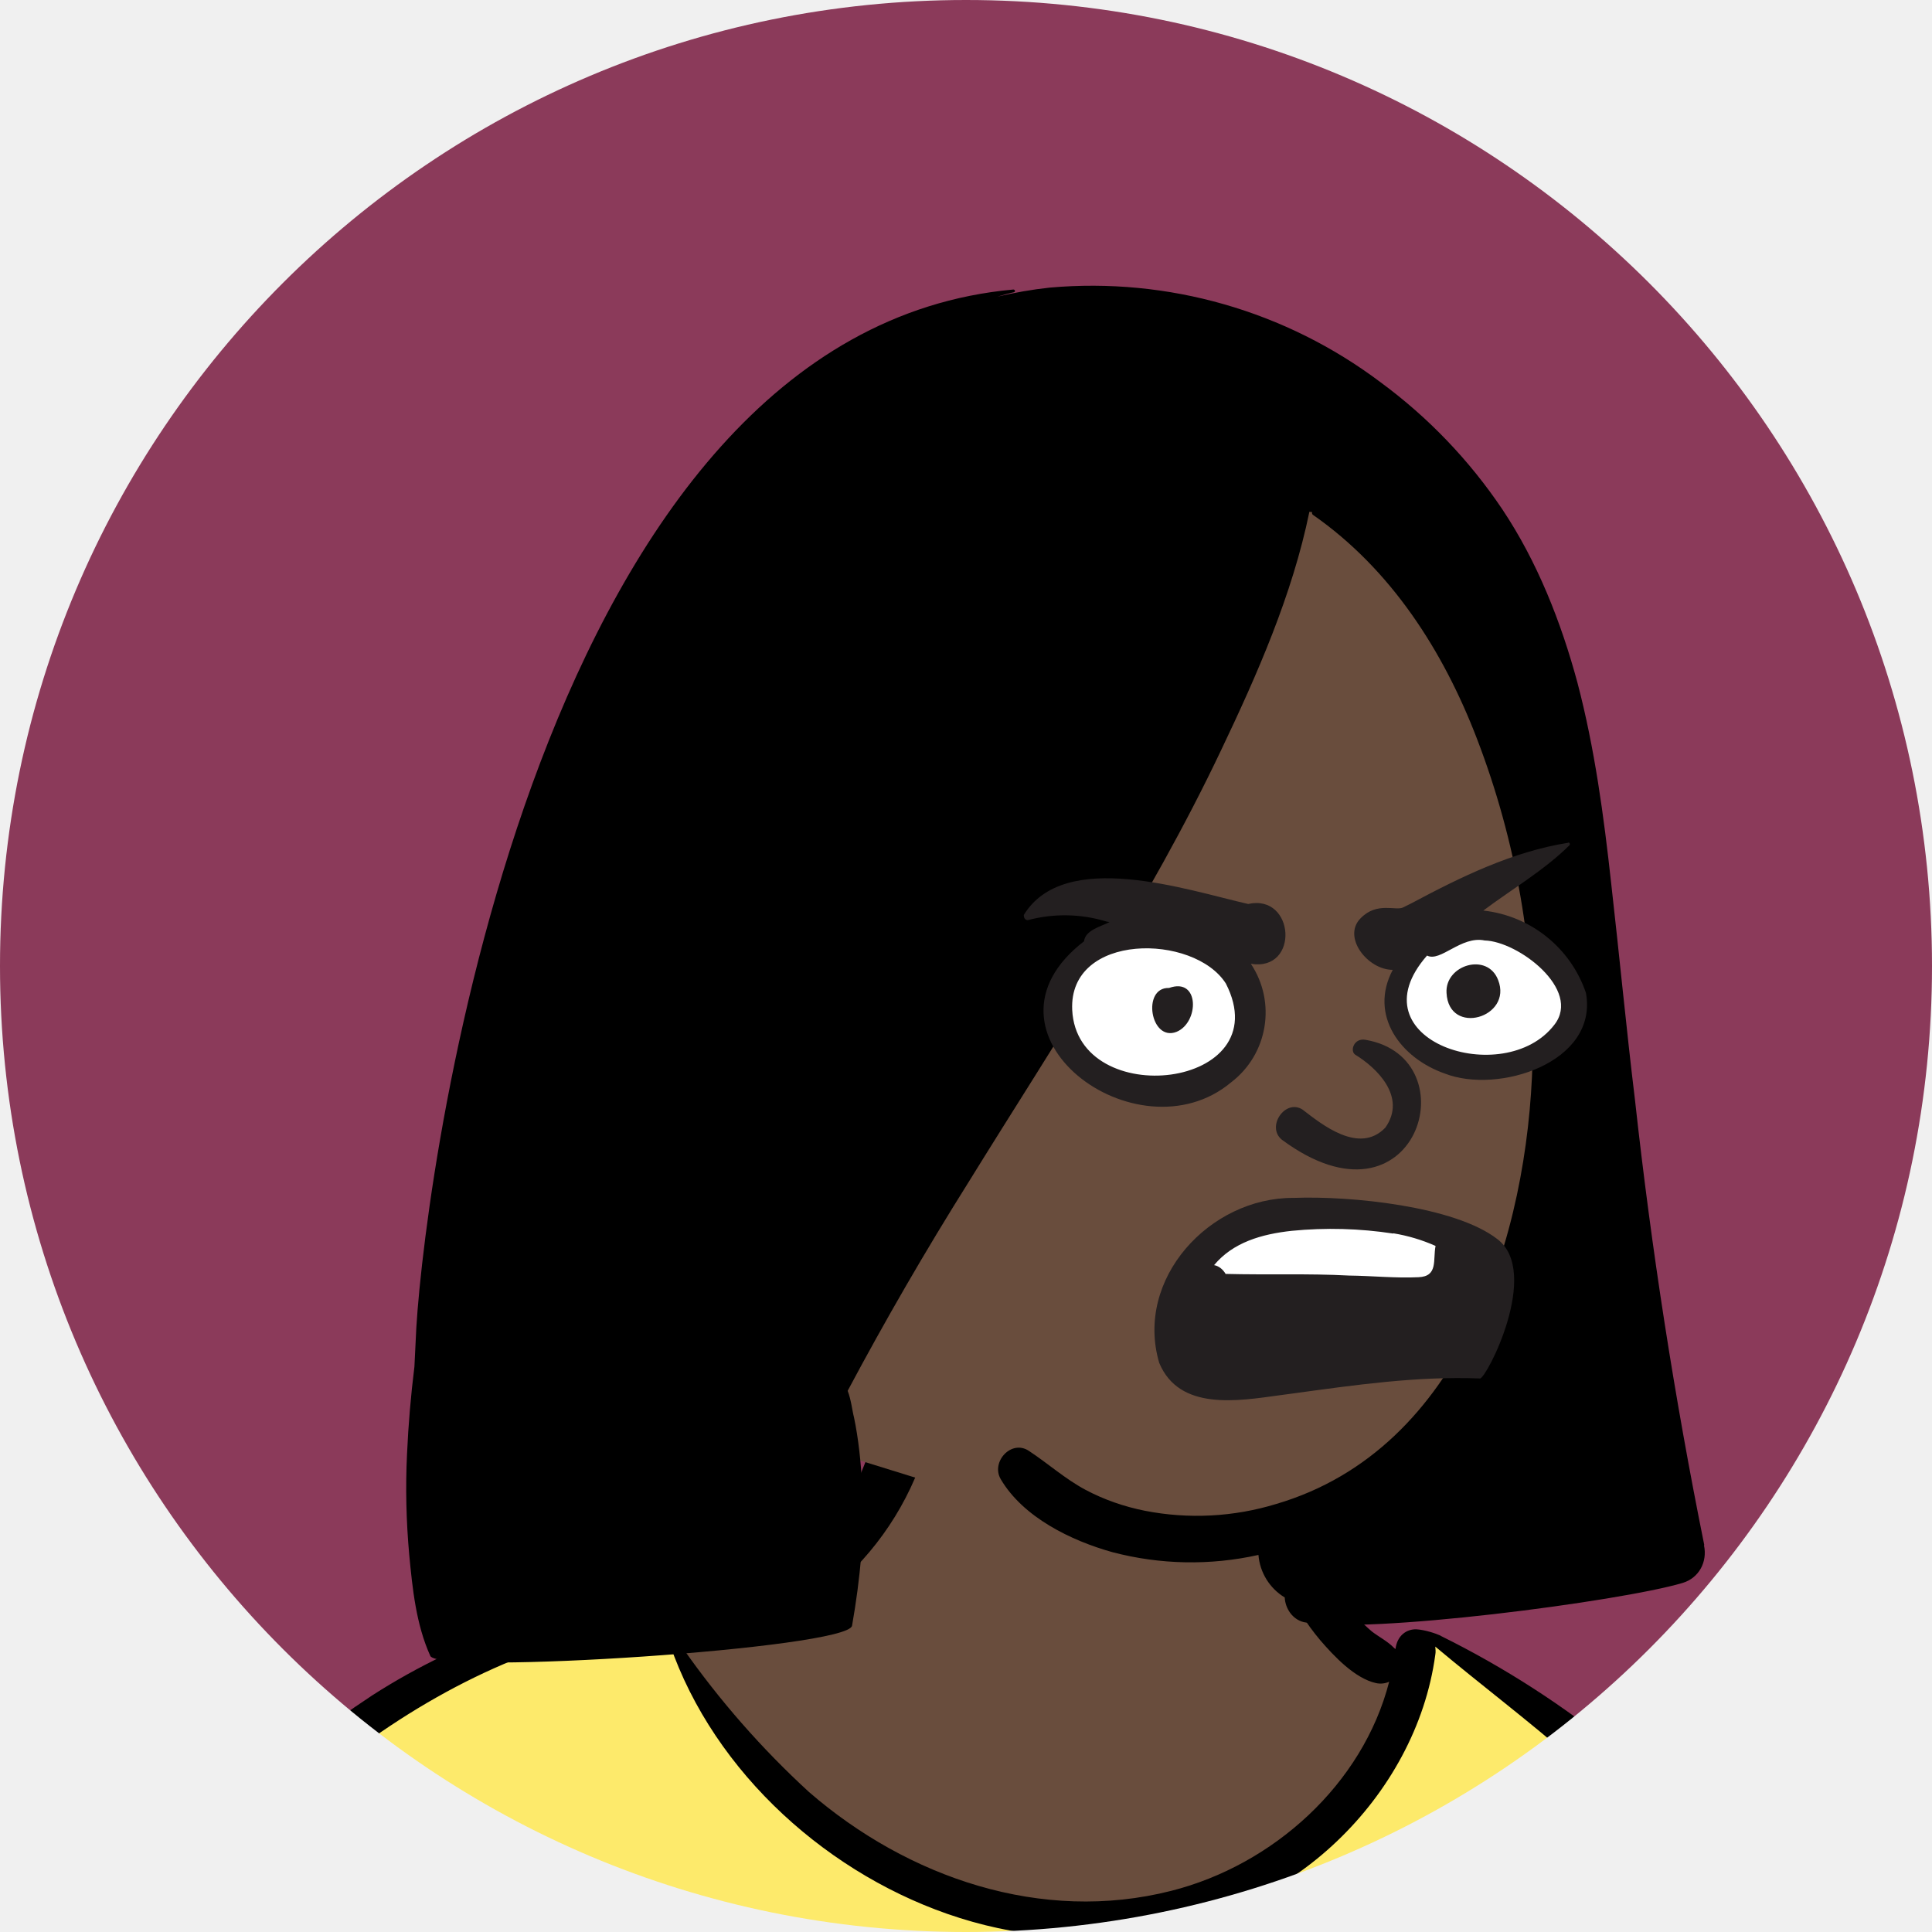
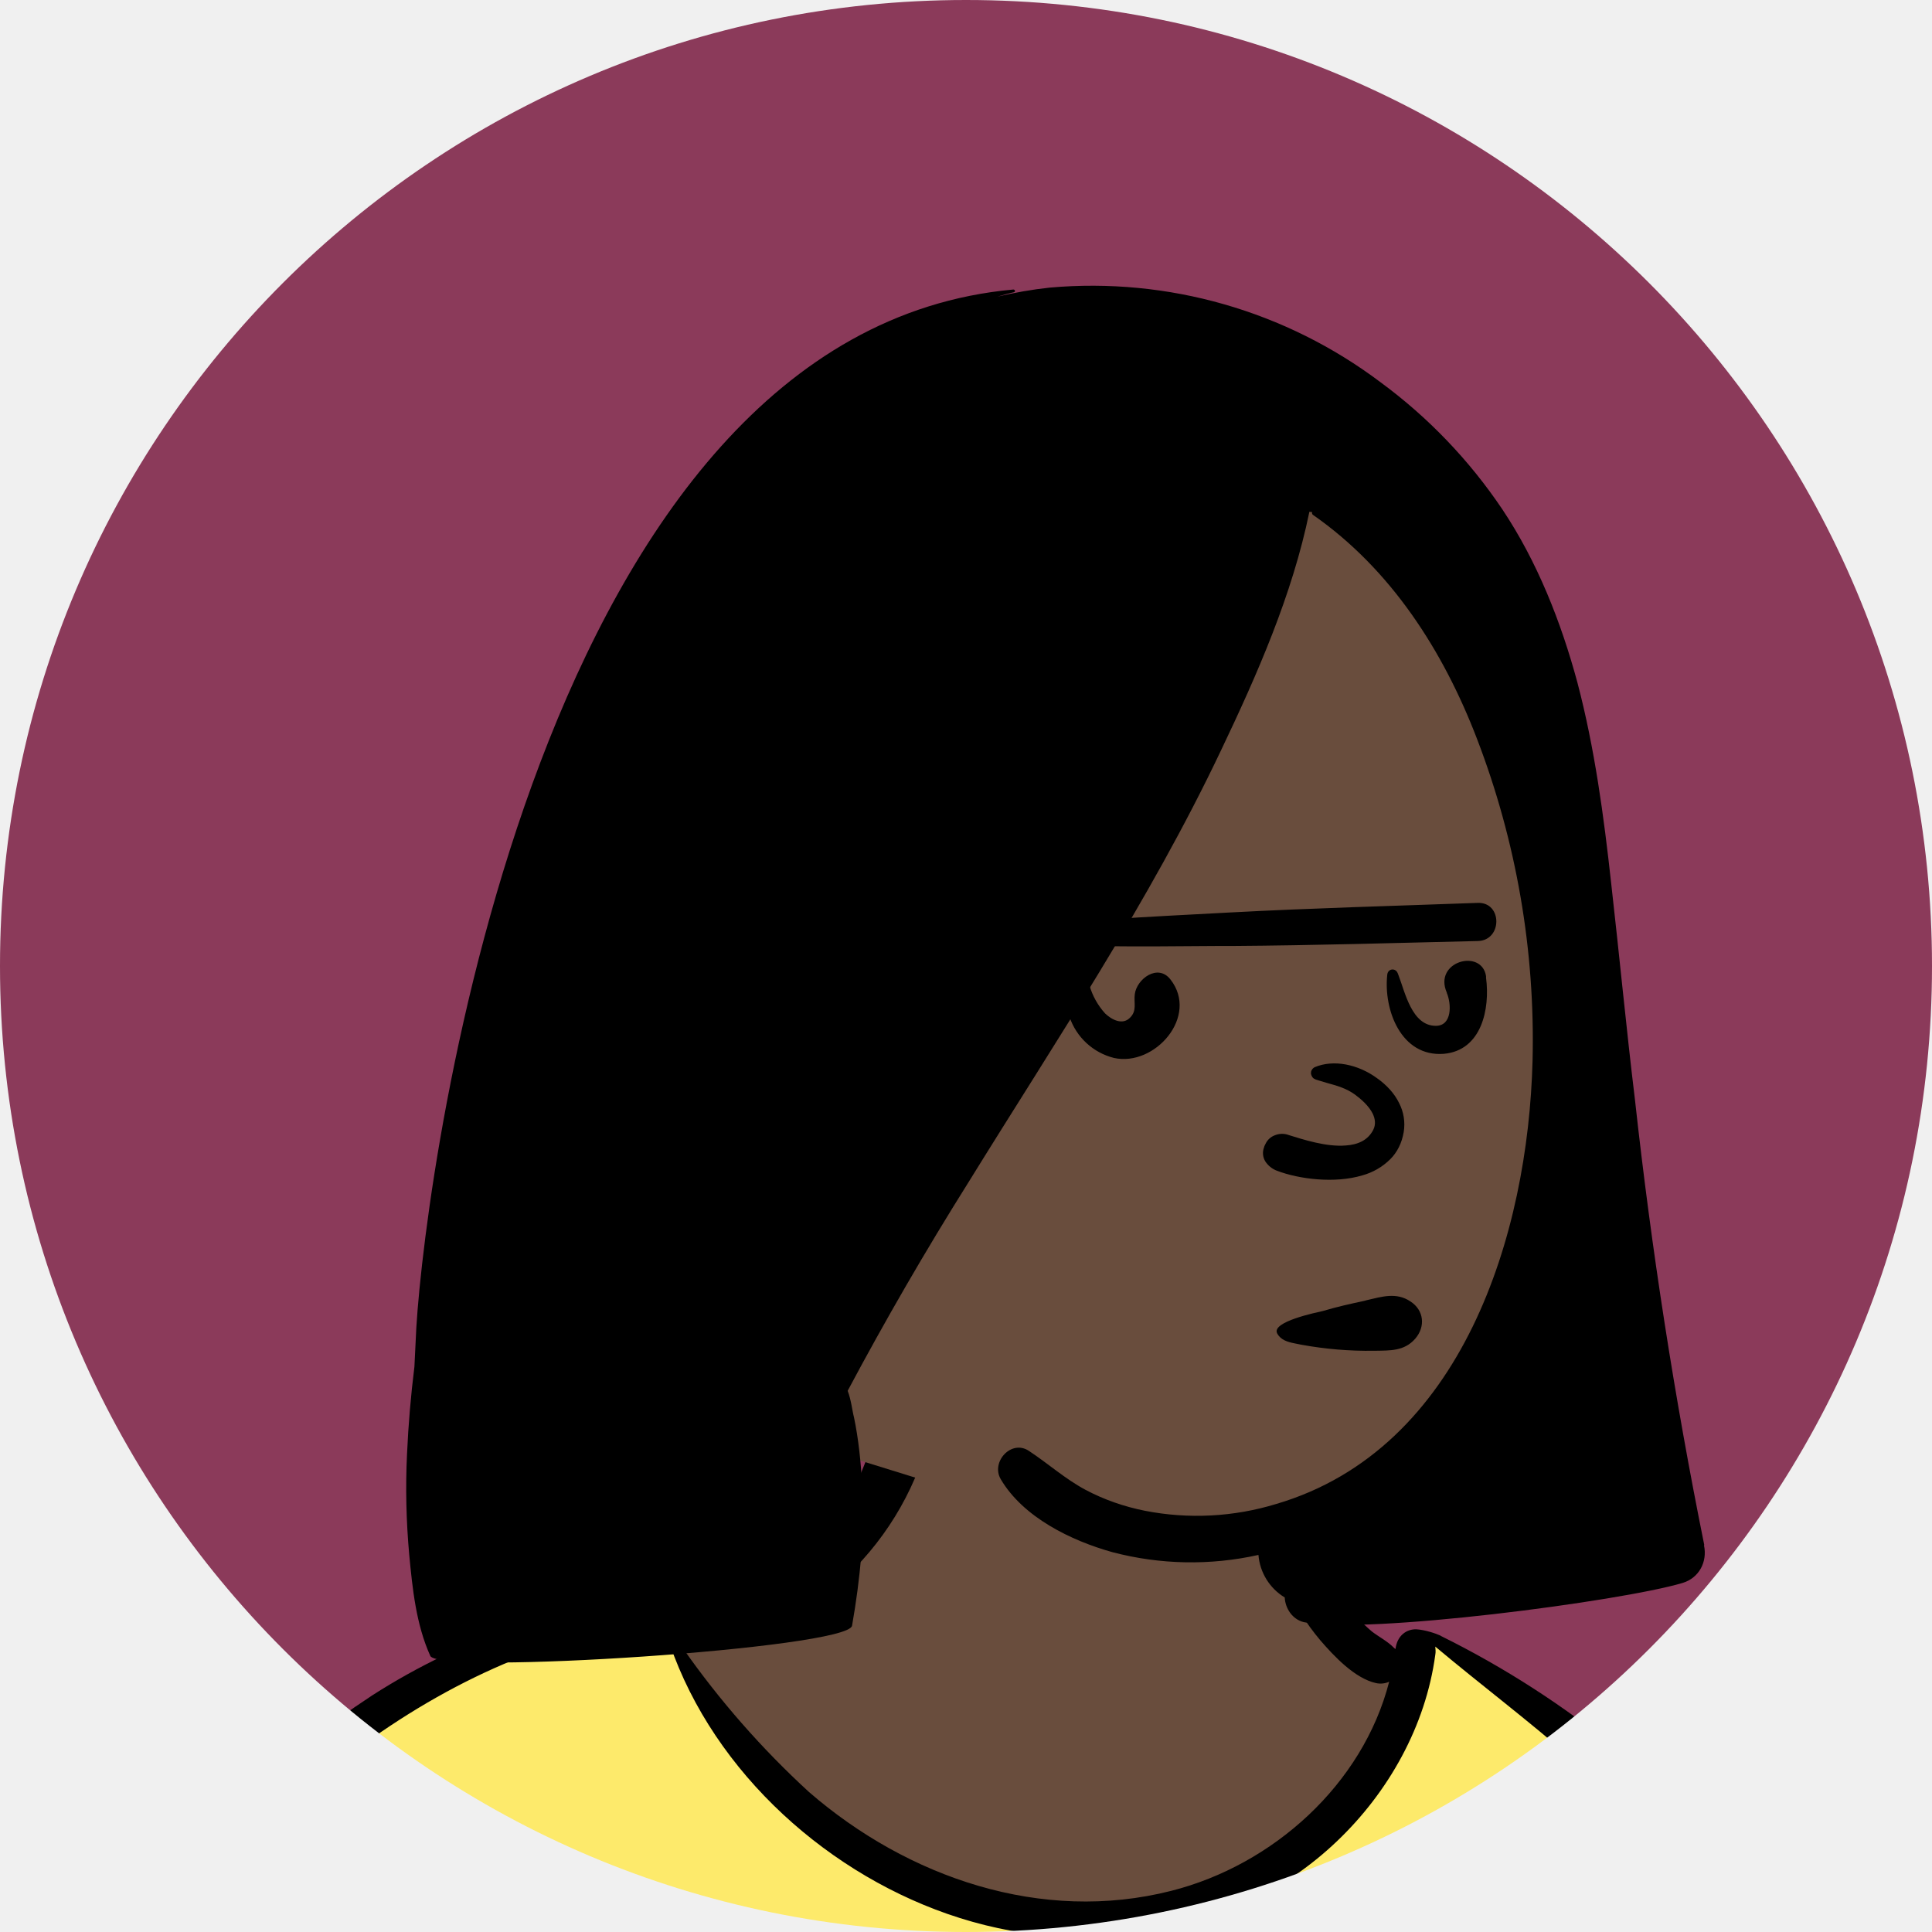
<svg xmlns="http://www.w3.org/2000/svg" viewBox="0 0 704 704" fill="none" shape-rendering="auto">
  <mask id="viewboxMask">
    <rect width="704" height="704" rx="352" ry="352" x="0" y="0" fill="#fff" />
  </mask>
  <g mask="url(#viewboxMask)">
    <rect fill="#8B3A5A" width="704" height="704" x="0" y="0" />
    <g fill-rule="evenodd" clip-rule="evenodd">
      <path d="M705.3 1074a2351.1 2351.1 0 0 1-15.6-101c-1-7.7-2.5-16.4 2.7-22 7.3-8 14-14.8 14.8-26.2.8-10.7-2.8-22.4-5-32.8a809.4 809.4 0 0 0-17.3-64.7c-6.6-21.7-13.9-43.2-21.3-64.6-6.9-20-13.5-40.3-22.5-59.5-17-36.5-46-63.5-81.6-81.6-9-4.5-27-20.5-36.3-24-8.5-3.4-8.5 6.3-16.9 2.6-6.7-2.9-13-6.7-16.7-13.2-4-7-14.3-16.9-15.9-25-3.3-17.4.3-32.2-12-45.3a90 90 0 0 0-41.1-23.8c-33.7-9.3-78.5-2.8-98.8 28.5-9.7 14.9-13 33-26.2 45.1-11.4 10.7-8.8 18-23.6 23.4-.9.3-23.6-4.5-24.4-4.2-16.2-3.5-31.7 6.2-46.5 11.8a325.4 325.4 0 0 0-63 32.3 399.2 399.2 0 0 0-102.3 98.5 482.5 482.5 0 0 0-76.4 161c-1.7 6.4-3.5 13-1.5 19.4 1.7 5.3 5.4 9.2 9.8 12.4 6 4.3 18 7 17.7 15.7-.1 6.6-2.4 13.5-3.5 20-1.3 7.7-2.3 15.5-3.4 23.2-4.8 35.4-8.6 71-10.3 106.6a920 920 0 0 0-.5 106c.1 2.3.8 4.5 2 6.2-1 .4-1.2 2.4.1 2.7l2.7.5a12 12 0 0 0 7 2.4l5.5.2c19.3 4 38.6 7.9 58.1 10.8 23.8 3.5 47.6 6.3 71.5 8.7 49.2 4.8 98 3.2 147.1.6a1877 1877 0 0 1 147.4-2c49.2 1.4 98.4 3.5 147.6 4.4 55 1 110-.5 164.8-5 7.5-.5 12.2-6.5 10.7-14-8.9-44.7-19-89.1-27-134Z" fill="#694d3d" />
      <path d="m201 597.5 1.2-.4c14.5-5.7 29.6-14.8 45.4-11.4.5-.2 10.8 1.9 17.9 3.2l-6.7 7L247 598c40.7 67.1 88.8 100.7 144.3 100.7 55.5 0 97.7-33.6 126.4-100.7l4-1c.4 0 1 .2 1.5.4 9.3 3.6 27.4 19.6 36.3 24.1 35.6 18 64.5 45 81.6 81.6 8.7 18.6 15.2 38 21.8 57.5l.7 2c7.4 21.4 14.7 43 21.3 64.6 6.3 20.4 12 41 16.6 61.8l.7 2.9c2.2 10.4 5.8 22 5 32.8a29 29 0 0 1-3 10.7l-80.4 29 38.4 261.3c-35.1 1.5-70.3 2-105.5 1.3-49.2-.9-98.4-3-147.6-4.3-47.7-1.2-95.3-.7-143 1.7l-12 .6a946.3 946.3 0 0 1-139.5-1l-3.1-.3v-38.3l16.3-212.9-83-15.6-81.3-39.5a21.7 21.7 0 0 1-5.6-8.8c-1.9-6-.5-12 1-18l.5-1.3a492.8 492.8 0 0 1 76.4-161A399.3 399.3 0 0 1 138 629.7c19.8-13 40.9-23.9 63-32.3Z" fill="#fdea6b" />
      <path d="M232.2 584.6c5.1-.3 10.3.6 15.4 1 .4.1.6.8 0 .9-9 1.9-18 4.5-26.9 7.1l-3.8 1.2c-10 3-19.8 6-29.6 10-19.4 7.9-37.8 18.5-54.8 30.8C67.2 682.8 20 754.3-9.9 828.3a526 526 0 0 0-24.3 77c-.4 1.6-2 5.4-1 7 .7 1.3 3.6 2.1 5 2.9l4.5 2.3 25.2 12.9 2.3 1.1c38 18.6 78.4 34.4 121 35.5l.4-3.7a342 342 0 0 1 9.9-60c.3-1 1.6-.6 1.7.3 3 23.1 2 46.4 1 69.7-1.8 41-4.3 82.2-6.5 123.3-1.2 20.6-2.6 41-3.9 61.7-1.3 20.5-1.7 41.6-4.7 62-.6 4.6-6 7-10 6.6-4.4-.5-7.9-4.5-8-9 0-11.9 1.5-24 2.4-35.8l2.5-33.8c3.1-41.1 6.8-82.2 10.2-123.3a4771 4771 0 0 1 3.8-43.7C76.4 979.8 34.2 963-6.1 943.5c-.6 13.2-2 26.5-3.4 39.6-3.8 36.8-7.1 73.6-9.6 110.5a2254.2 2254.2 0 0 0-4.2 92.7l-.2 7c0 4.4-.5 8.5-4.3 11.7-3.7 3.3-8.9 3.5-12.6 0-5-4.6-4.2-10.9-4-17.1a1675.6 1675.6 0 0 1 1.8-47.2 1321 1321 0 0 1 10.5-109.5l2-14c3.5-26 7.5-52.7 15.5-77.9-3.1-1.5-6.2-3-9.3-4.7-5.5-2.7-11.2-5.4-16.6-8.4-4.2-2.5-7.9-5.8-9-10.8-1.4-5.5.6-11.5 2-16.9v-.4a502 502 0 0 1 26.6-80 523.2 523.2 0 0 1 67.8-117 353.8 353.8 0 0 1 88.7-83.3 239 239 0 0 1 53.8-25.7 142.6 142.6 0 0 1 42.8-7.5Zm90.1-66c6-6.5 18.1.2 15.2 8.8a108.2 108.2 0 0 1-34.7 52A79.4 79.4 0 0 1 247 598l1.7 2.4a321.1 321.1 0 0 0 46.1 52.6c36 31.2 84.8 48 132 36 37.1-9.4 69.8-38.8 79.4-76.2-1.3.6-3 .9-4.8.5-7.7-1.7-15.3-9.8-20.3-15.6-5.3-6.3-9.5-13-12.6-20.7-5.6-14-7.4-32.1.3-45.7 1-1.7 3-.7 3.3 1l.3 2.5c1.5 12.7 3.3 25 9.3 36.6a76 76 0 0 0 18.2 23.1c2.6 2 5.8 3.6 8.1 6l.5.4c.6-5 4.1-7.3 7.6-7.2 3.3.2 7.3 1.6 8.8 2.3l.1.1a341 341 0 0 1 65.1 42 259 259 0 0 1 88.4 129c7.5 25.3 11.8 51.4 16.3 77.4l2.8 16c4.2 23.9 8.9 48.4 18.4 70.7 2.5 5.7.6 11.1-5.5 13.4A1493 1493 0 0 1 688 953c3.7 16 6 32.5 8.7 48.5 6 34.1 13.2 68 19.4 102 3.2 17.5 6.1 35 9.3 52.3l4.7 25.2 2.4 13.6.1.7c.5 2.4 1 4.9.4 7.3-.8 2.7-2.9 4.6-4.8 6.6-1.6 1.6-3.8 1.6-5.7.7l-.7-.3c-3.4-1.6-6-3.2-7.3-7-.7-2.5-1-5.2-1.5-7.7a3535.6 3535.6 0 0 1-7.8-43.6l-1.6-9.1c-5.2-31.4-10.2-62.9-12.8-94.5-1-14-2.3-28.1-3.5-42.2l-.9-10.5c-1.1-13.3-2.5-27-2.7-40.5l-4.5 1.6L657 964c-5.5 2-12.5 6-18.4 5.2-2.9-.3-5-1.2-6.8-2.9 2 28.8 4.8 57.4 8.5 86a1965.7 1965.7 0 0 0 22 135c.6 3.2 1.4 6.4 1.9 9.6.5 3.7-.5 5.9-2.5 9-1.7 2.4-5 3.7-7.8 2-3.6-2.3-5.5-4.3-6.5-8.4-1-3.7-1.6-7.6-2.3-11.4a1654.2 1654.2 0 0 1-11.4-65.2c-7.8-52-12.7-104.4-15.2-156.8a1388 1388 0 0 1-1.4-77.8c0-13.3.5-26.6 1.4-39.9 1-13.4 3-26.5 4.8-39.8 0-.5.7-.5.7 0 .8 14.9 2.1 29.8 2.8 44.7.6 14.3.9 28.5 1.4 42.8.6 18.7 1.5 37.5 2.7 56.2a9.6 9.6 0 0 1 8.5-3.1c4.7-1 9.7-3.4 14.1-5l16.8-5.5 26.4-8.7a679 679 0 0 1-18-80.8l-2-12.3c-4-24.2-8.5-48.5-15.8-72a229.8 229.8 0 0 0-34.8-68.2 370.2 370.2 0 0 0-52.7-55.3C557 627 539.7 614 523 600c.1.9.2 2 0 3-3.5 25.9-17 50-35.8 67.9-37.7 36-93.6 43.4-142 26.5-46.7-16.3-88-55-102.6-102.8-.3-.8.8-1 1.3-.5l2.4 3.3c0-.4.2-.9.7-1a129 129 0 0 0 46.6-29.2 100.2 100.2 0 0 0 21.3-33.3l.4-1c1.7-5 3.2-10.2 7-14.2Z" fill="#000" />
    </g>
    <g transform="matrix(.99789 0 0 1 156 62)">
      <g fill-rule="evenodd" clip-rule="evenodd">
        <path d="M407.3 307.8c-1.7-78.6-21.3-165.6-88.4-214.1-4.3-3.1-10.7-1.6-14.2 2-3 .5-5.6 2.2-7.4 5.5A4238.1 4238.1 0 0 1 172 314.9c-28.2 45.3-62.4 90.6-66.9 145.4-.8 1-8 9.3-3.8 8.7 1.9-1 3.8-1.8 5.8-2.4 5.4 7.8 17.8 6.6 20.8-2.3 10.2.3 20.4 3 30.2 6 24 7.5 48.3 15 72.8 20.7 80.6 21.4 167.3-5.9 173.7-99.9 8.7-12.2 4-66.5 2.7-83.3Z" fill="#694d3d" />
        <path d="M466 501a1825.5 1825.5 0 0 1-25.3-162.2c-3.2-26.3-5.7-52.7-8.7-79-2.7-24.5-6-49.1-12.3-73-6-22.2-14.7-44.2-27.5-63.3a187 187 0 0 0-44.4-46.2A175.3 175.3 0 0 0 227 42.8c-6.5.7-12.8 1.8-19.1 3.3 2-.6 4-1.2 6-1.6.7-.2.4-1-.2-1C40.2 59.2-.6 360.9-4.3 421.7L-5 436a401.5 401.5 0 0 0-2.7 31.8c-.6 12.2-.3 24.5.8 36.7 1.2 12.5 2.5 25.4 7.7 36.9 3.2 7 152.4-2.7 154-11 3-17 4.7-34.3 3.7-51.5-.5-8.2-1.3-16.4-3-24.5-.6-2.2-1-6.3-2.3-9.6a1235 1235 0 0 1 44-75.8c32-51.7 66.1-102.4 92.3-157.5 13.2-27.6 26.1-56.8 32.3-87l1 .1c-.1.4 0 .8.3 1 28.5 19.8 47.6 49.6 59.9 81.6a305.5 305.5 0 0 1 20.3 117.2c-1.6 63.3-25.6 141.6-93.5 161.6a99.2 99.2 0 0 1-48.1 2.5c-7.5-1.5-14.8-4-21.6-7.6-7.5-4-13.7-9.6-20.7-14.2-6.4-4.3-14 4-10.3 10.3 8.2 13.9 25.7 22.4 40.8 26.6a113.2 113.2 0 0 0 53.3 1 20 20 0 0 0 9.6 15.5c.2 4 2.8 8 7 9 22.5 4.6 115.9-7.6 138.3-14.3 6-1.8 9.1-7.7 7.8-13.7" fill="#000" />
      </g>
    </g>
    <g transform="translate(315 248)">
-       <g fill-rule="evenodd" clip-rule="evenodd">
-         <path d="M107 148c18.2 0 33-13 33-29s-14.8-29-33-29-33 13-33 29 14.8 29 33 29ZM226.5 141c16.3 0 29.5-11.2 29.5-25s-13.2-25-29.5-25-29.5 11.2-29.5 25 13.2 25 29.5 25ZM119.7 216.6c4.8-12.8 32.5-23.9 51.5-23.9s49.7 11 49.7 11L212 228s-80-3.4-84.7-3.4c-4.6 0-12.4 4.9-7.7-8Z" fill="#fff" />
-         <path d="M156.5 188.5c20.5-.8 58.6 3 74.1 15 16 12.1-4 50.9-6.3 50.8-23-.9-45.7 2.4-68.4 5.5l-4.5.6c-15.3 2.1-36.7 5.8-44-11.8-9-30.6 18.4-60.3 49-60.1Zm36.2 13a148.6 148.6 0 0 0-37-1c-11 1.2-21.4 4.2-28.3 12.5 1.7.3 3.2 1.5 4.2 3.2 14.8.4 30-.2 45 .6 8.4.1 17 1 25.3.6 7.2-.3 5.2-6.3 6.2-11.4a62.8 62.8 0 0 0-15.4-4.6ZM58 85.5c14.8-24.4 59.4-9.2 81.8-4.1 17.1-3.8 18.8 24.7 1 21.8a32 32 0 0 1-7.2 43.2C99.4 175 36.6 128.4 80 95c.5-4.1 6-5.3 9.3-7l-1.1-.2a52.1 52.1 0 0 0-28.7-.5c-1 0-1.5-1-1.4-1.8Zm120.8 50.8c7.6 4.6 19 15.3 11 26.6-9.6 10-23.4-1.4-30.2-6.6-6.3-4-13.3 6.3-7.5 11 49 36.3 69-29.8 30.5-36.4-4.2-.8-5.8 4-3.8 5.4ZM256.5 59c.5 0 .7.7.4 1-9.3 9.2-21 16-31.4 23.8a44.6 44.6 0 0 1 37.4 30c4.6 25.4-32 37-51.4 29.4-16.1-5.6-27.8-21.2-19-37.8-9.2 0-18.5-12-11.7-18.8 6-6.2 13-2.5 15.6-4l3-1.5c18-9.6 36.8-18.8 57-22Zm-124.8 51.4c-11.6-18.3-57.3-18.7-56 9.6 1.8 37.2 75.6 28.8 56-9.6ZM226 94.7c-8.6-1.8-16.1 8-21 5.5-27.2 31 28.2 49 46.4 25.2 10-12.8-13.2-30.4-25.4-30.7ZM111 112c11.2-4 11 12.6 2.7 16-9.5 3.7-12.7-16.2-2.8-16Zm101.1 1.8c-.6-10.2 14.9-14.9 18.8-4.7 5.4 13.7-18 20.6-18.8 4.7Z" fill="#231F20" />
-       </g>
+       <path fill-rule="evenodd" clip-rule="evenodd" d="m182.2 226 .7-.2c5.6-1.3 10.9-3 16 .4 5 3.2 5.6 9.2 1.8 13.6-4 4.6-9.2 4.3-14.7 4.4h-.3a135.2 135.2 0 0 1-26.5-2.2l-2.5-.5c-2.5-.5-5-1.2-6.3-3.6-2.3-4.3 14.6-7.7 16.7-8.2 5-1.5 10-2.6 15.1-3.7Zm9.4-51.6a23.2 23.2 0 0 1-10.2 5.9c-10 3-23 1.4-31.1-1.7-1.7-.6-3.3-1.9-4.3-3.5a5.8 5.8 0 0 1-.4-5c.1-.5.4-1 .6-1.4a6 6 0 0 1 3.3-3 7 7 0 0 1 4.5-.3l.6.2c5.2 1.6 13.7 4.4 20.8 3.8 4.3-.3 8-1.8 10-5.7 1-2 .7-4-.2-5.9-1.4-2.8-4.1-5.2-6.4-6.9-3.3-2.4-6.7-3.3-10.3-4.3l-4-1.2c-.5-.2-1-.5-1.2-.8-.3-.4-.5-.9-.6-1.3 0-.5 0-1 .3-1.4.2-.4.5-.7 1-1 7-3 16-1 22.8 4 3.4 2.4 6.3 5.5 8 9a17 17 0 0 1 1.7 10.6c-.7 4.1-2.4 7.4-4.9 9.9ZM77.1 104.6c2-1 3.6 3.1 4 4.2l.9 2.3a26 26 0 0 0 5.7 10.2c2.4 2.3 6.3 4.3 9 1.6 2.7-2.6 1.4-5.4 1.8-8.6.7-5.6 8.4-11.3 13-5.4 10.5 13.4-5.7 31.9-20.6 28.6a23 23 0 0 1-16.2-15l-.1-.3c-1.5-4.6-3-15.2 2.5-17.6Zm135.1 9.2v-.1c-5-11.4 12.7-16.2 14.3-6v.6c1.5 11.3-1.6 26.5-15.4 27.7-15.6 1.2-22-16.1-20.6-28.8.2-2.3 3-2.6 3.8-.6l.2.5c2.5 6.4 4.9 18.7 13.7 18.7 6 0 5.7-8 4-12ZM223.5 81c9-.3 9 13.7 0 13.9-29.8.7-59.6 1.6-89.4 1.8h-5.5c-28 .2-56 .6-84-1.8-2.4-.2-2-3.5 0-3.4 29.3-4.2 59-5.4 88.5-7 30-1.6 60.3-2.4 90.4-3.5Z" fill="#000" />
    </g>
    <g transform="translate(279 400)" />
    <g transform="translate(179 343)" />
    <g transform="translate(203 303)" />
  </g>
</svg>
